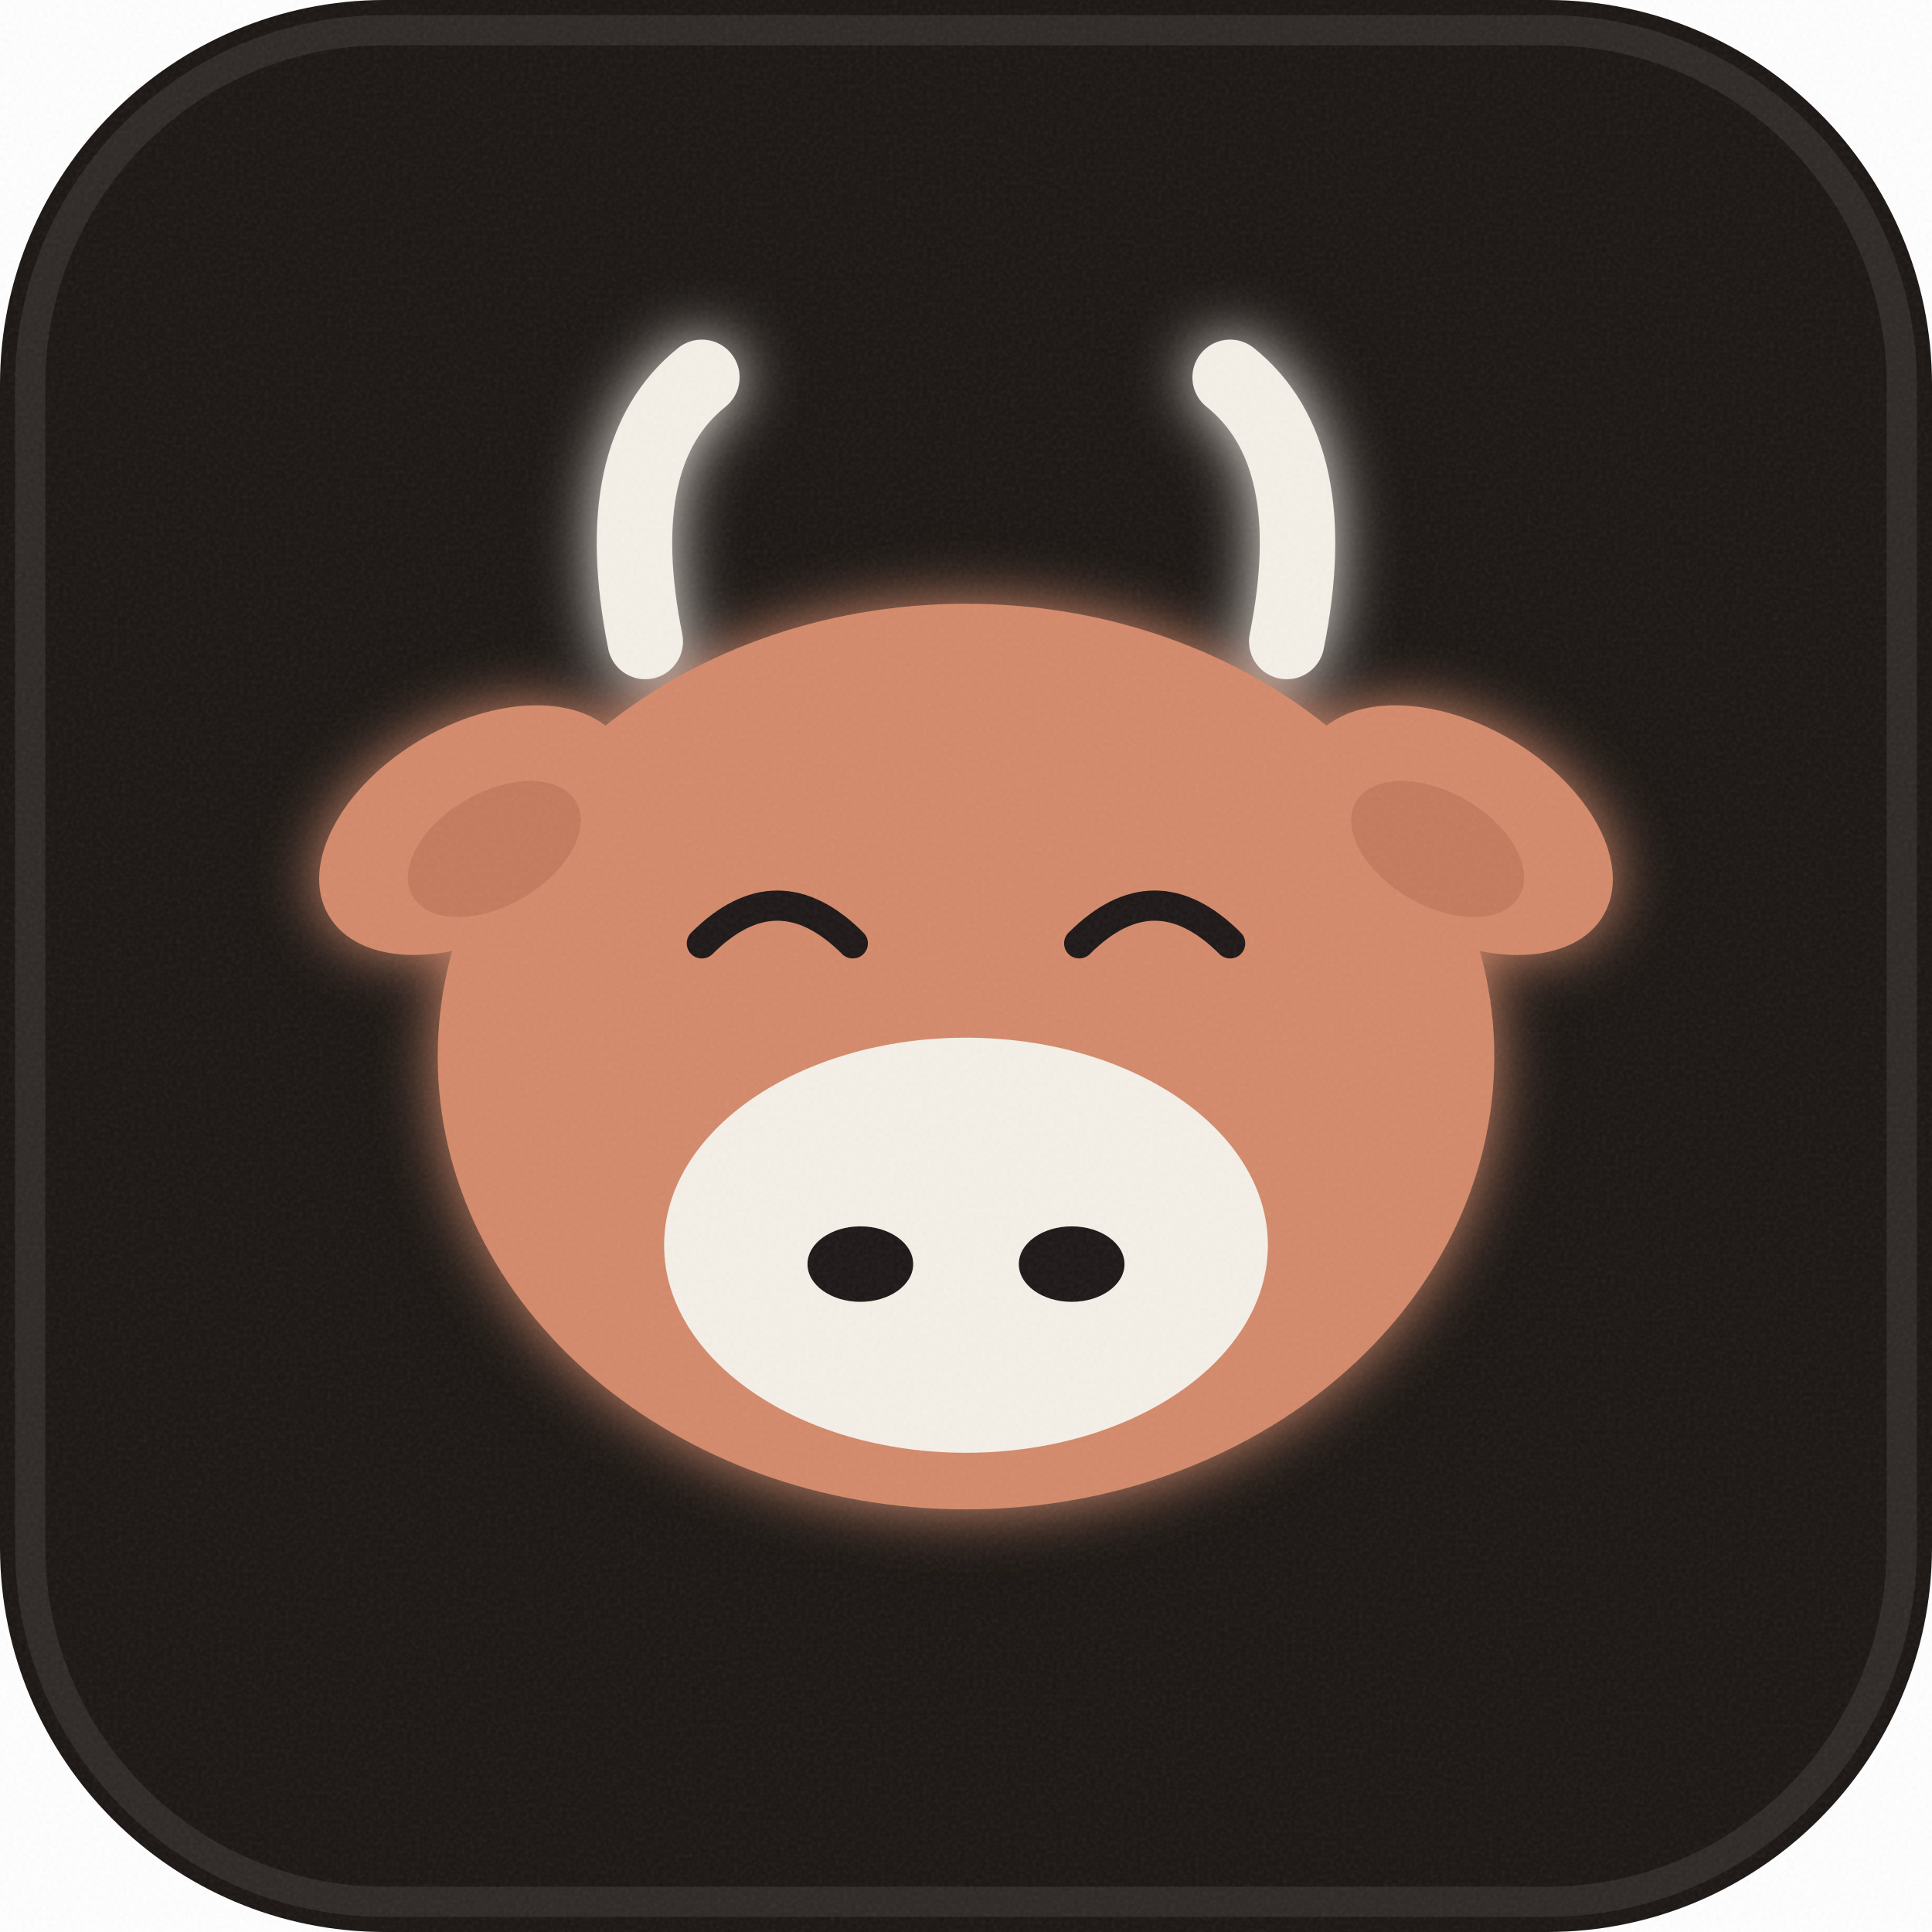
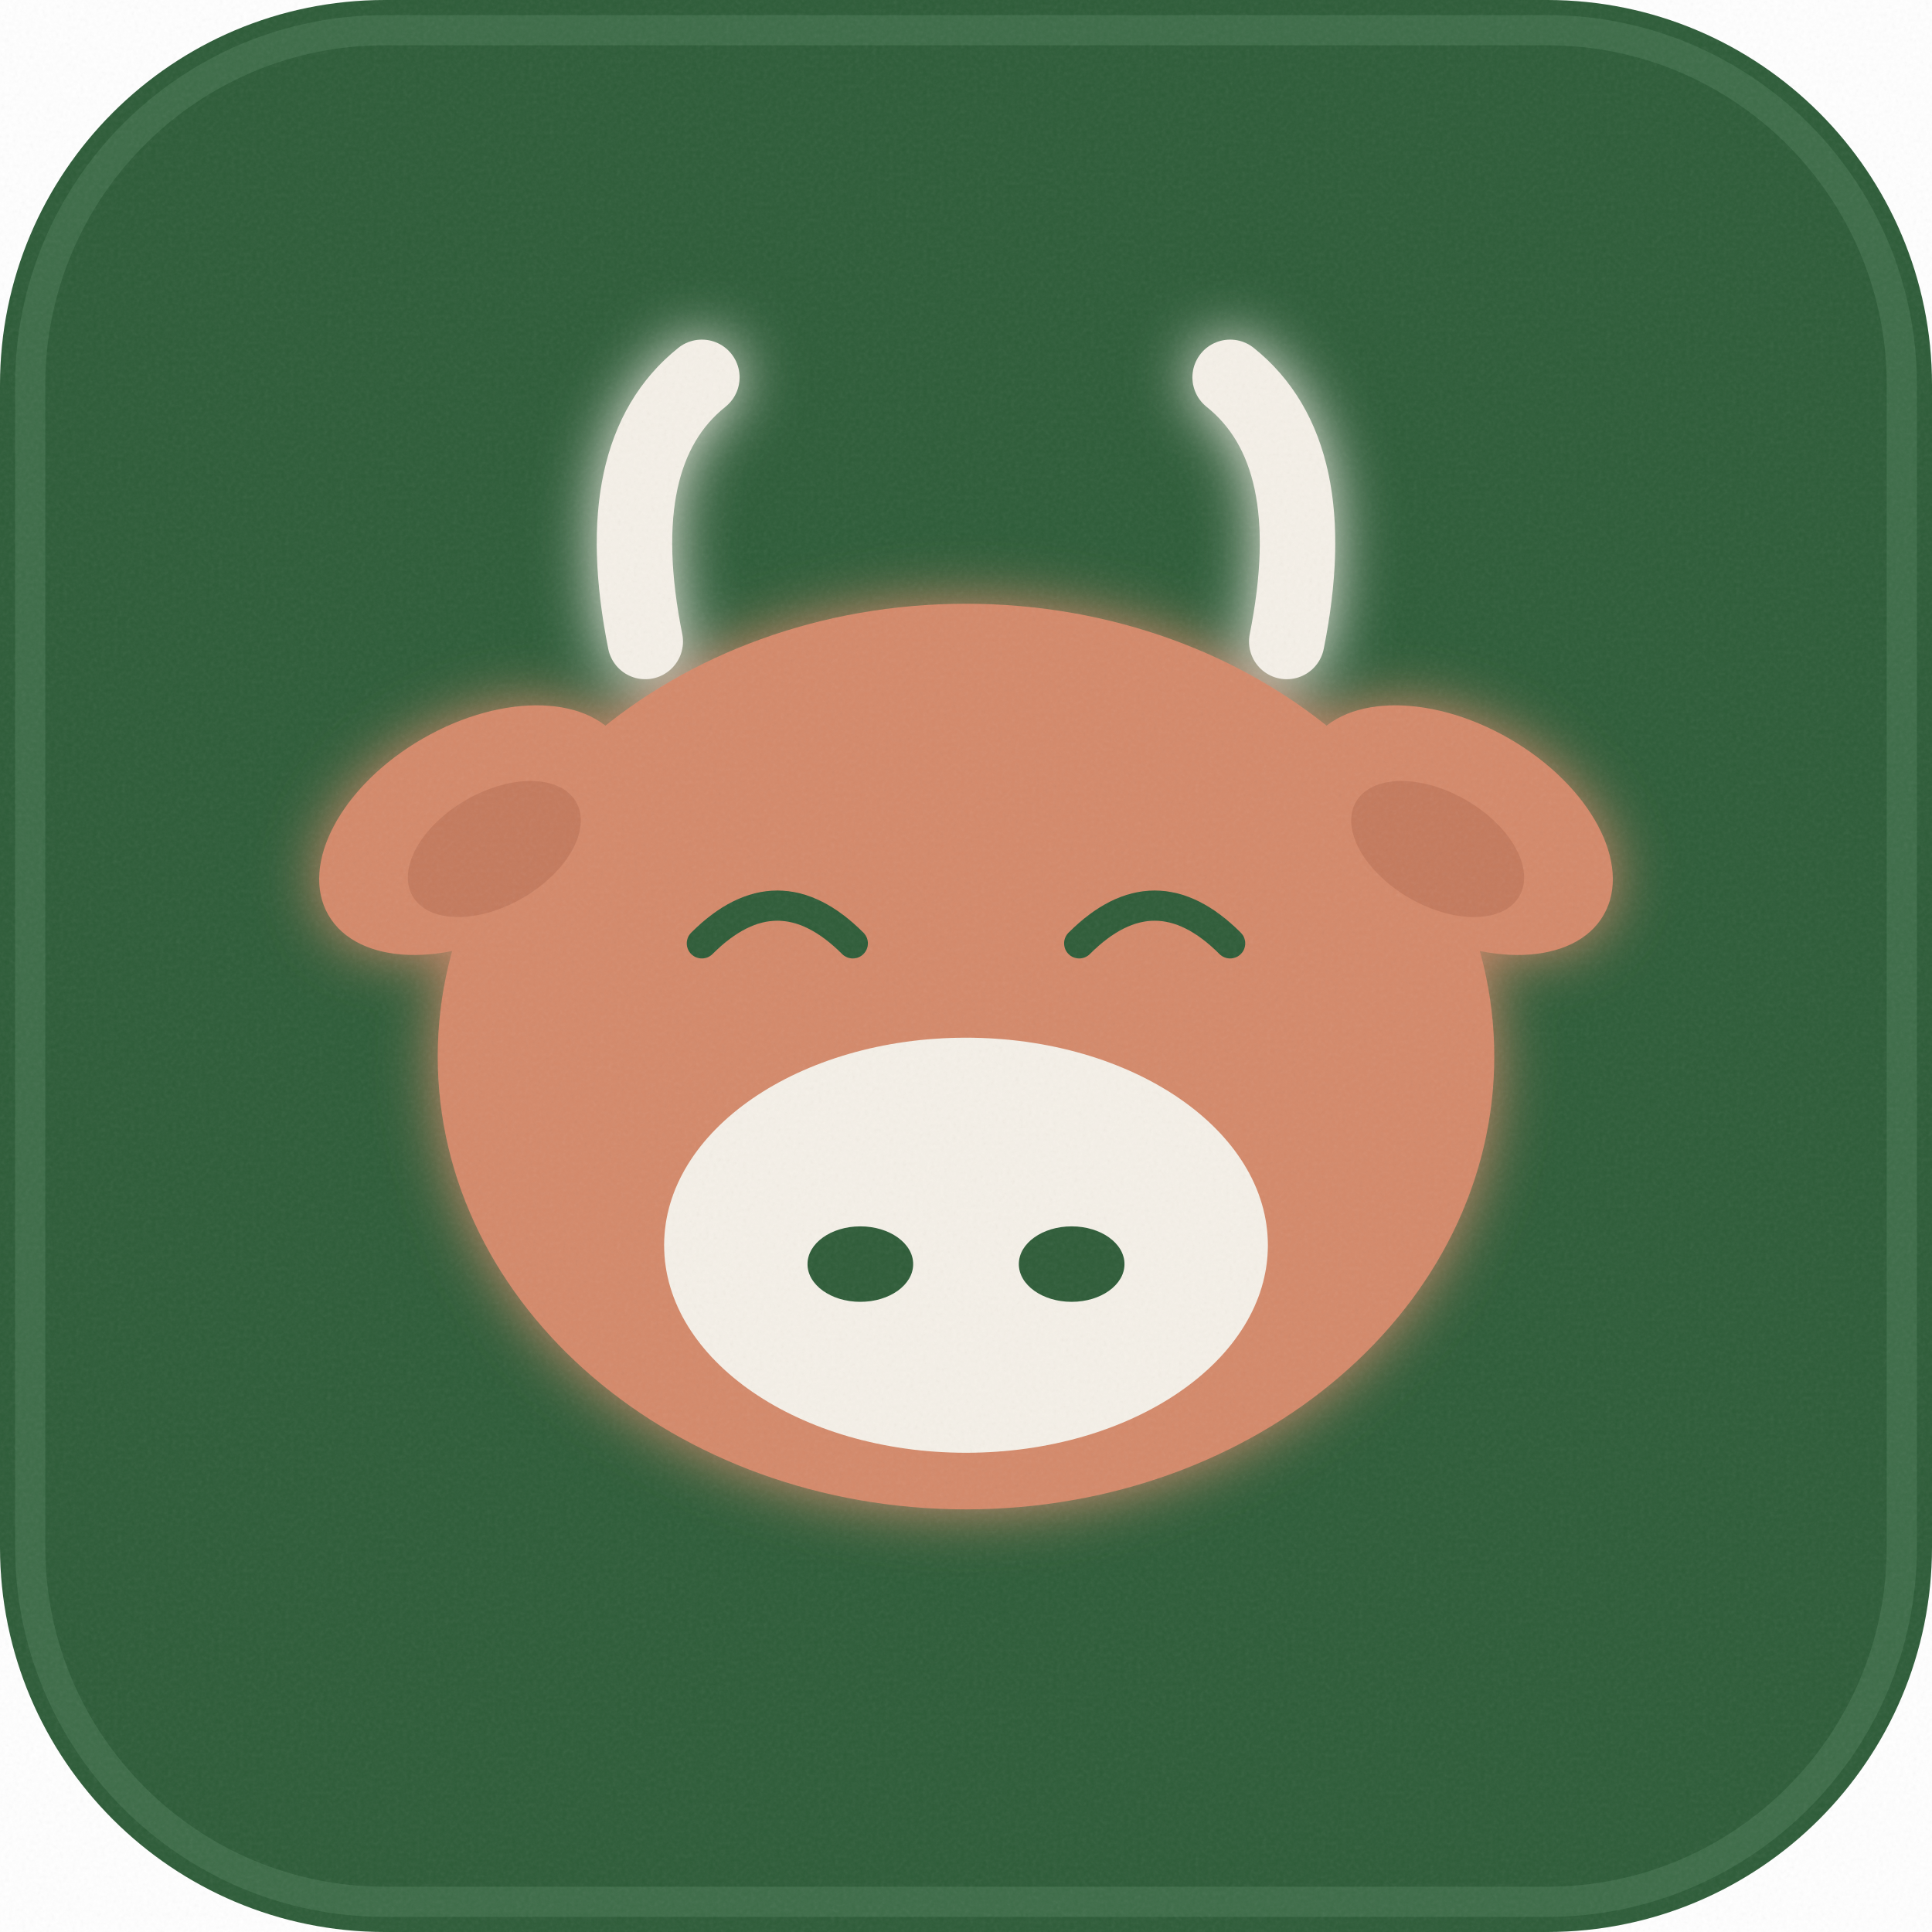
<svg xmlns="http://www.w3.org/2000/svg" width="512" height="512" viewBox="0 0 512 512">
  <defs>
    <filter id="grain">
      <feTurbulence type="fractalNoise" baseFrequency="0.9" numOctaves="4" result="noise" />
      <feColorMatrix type="saturate" values="0" />
      <feComponentTransfer>
        <feFuncA type="linear" slope="0.08" />
      </feComponentTransfer>
      <feBlend in="SourceGraphic" mode="overlay" />
    </filter>
    <filter id="glow" x="-20%" y="-20%" width="140%" height="140%">
      <feGaussianBlur stdDeviation="8" result="blur" />
      <feComposite in="SourceGraphic" in2="blur" operator="over" />
    </filter>
  </defs>
-   <rect width="512" height="512" rx="102" ry="102" fill="#1a1512" />
-   <rect x="8" y="8" width="496" height="496" rx="94" ry="94" fill="none" stroke="#2d2825" stroke-width="8" />
+   <rect width="512" height="512" rx="102" ry="102" fill="#2D5C38" />
+   <rect x="8" y="8" width="496" height="496" rx="94" ry="94" fill="none" stroke="#3D6C48" stroke-width="8" />
  <g transform="translate(256, 280)" filter="url(#glow)">
    <ellipse cx="0" cy="0" rx="140" ry="120" fill="#D4896A" />
    <ellipse cx="0" cy="50" rx="80" ry="55" fill="#F5F0E8" />
-     <ellipse cx="-28" cy="55" rx="14" ry="10" fill="#1a1512" />
-     <ellipse cx="28" cy="55" rx="14" ry="10" fill="#1a1512" />
-     <g stroke="#1a1512" stroke-width="8" stroke-linecap="round" fill="none">
+     <ellipse cx="-28" cy="55" rx="14" ry="10" fill="#2D5C38" />
+     <ellipse cx="28" cy="55" rx="14" ry="10" fill="#2D5C38" />
+     <g stroke="#2D5C38" stroke-width="8" stroke-linecap="round" fill="none">
      <path d="M -70 -30 Q -50 -50 -30 -30" />
      <path d="M 30 -30 Q 50 -50 70 -30" />
    </g>
    <ellipse cx="-130" cy="-60" rx="45" ry="28" fill="#D4896A" transform="rotate(-30 -130 -60)" />
    <ellipse cx="130" cy="-60" rx="45" ry="28" fill="#D4896A" transform="rotate(30 130 -60)" />
    <ellipse cx="-125" cy="-55" rx="25" ry="15" fill="#C47A5D" transform="rotate(-30 -125 -55)" />
    <ellipse cx="125" cy="-55" rx="25" ry="15" fill="#C47A5D" transform="rotate(30 125 -55)" />
    <path d="M -85 -110 Q -95 -160 -70 -180" stroke="#F5F0E8" stroke-width="20" stroke-linecap="round" fill="none" />
    <path d="M 85 -110 Q 95 -160 70 -180" stroke="#F5F0E8" stroke-width="20" stroke-linecap="round" fill="none" />
  </g>
  <rect width="512" height="512" rx="102" ry="102" fill="transparent" filter="url(#grain)" />
</svg>
